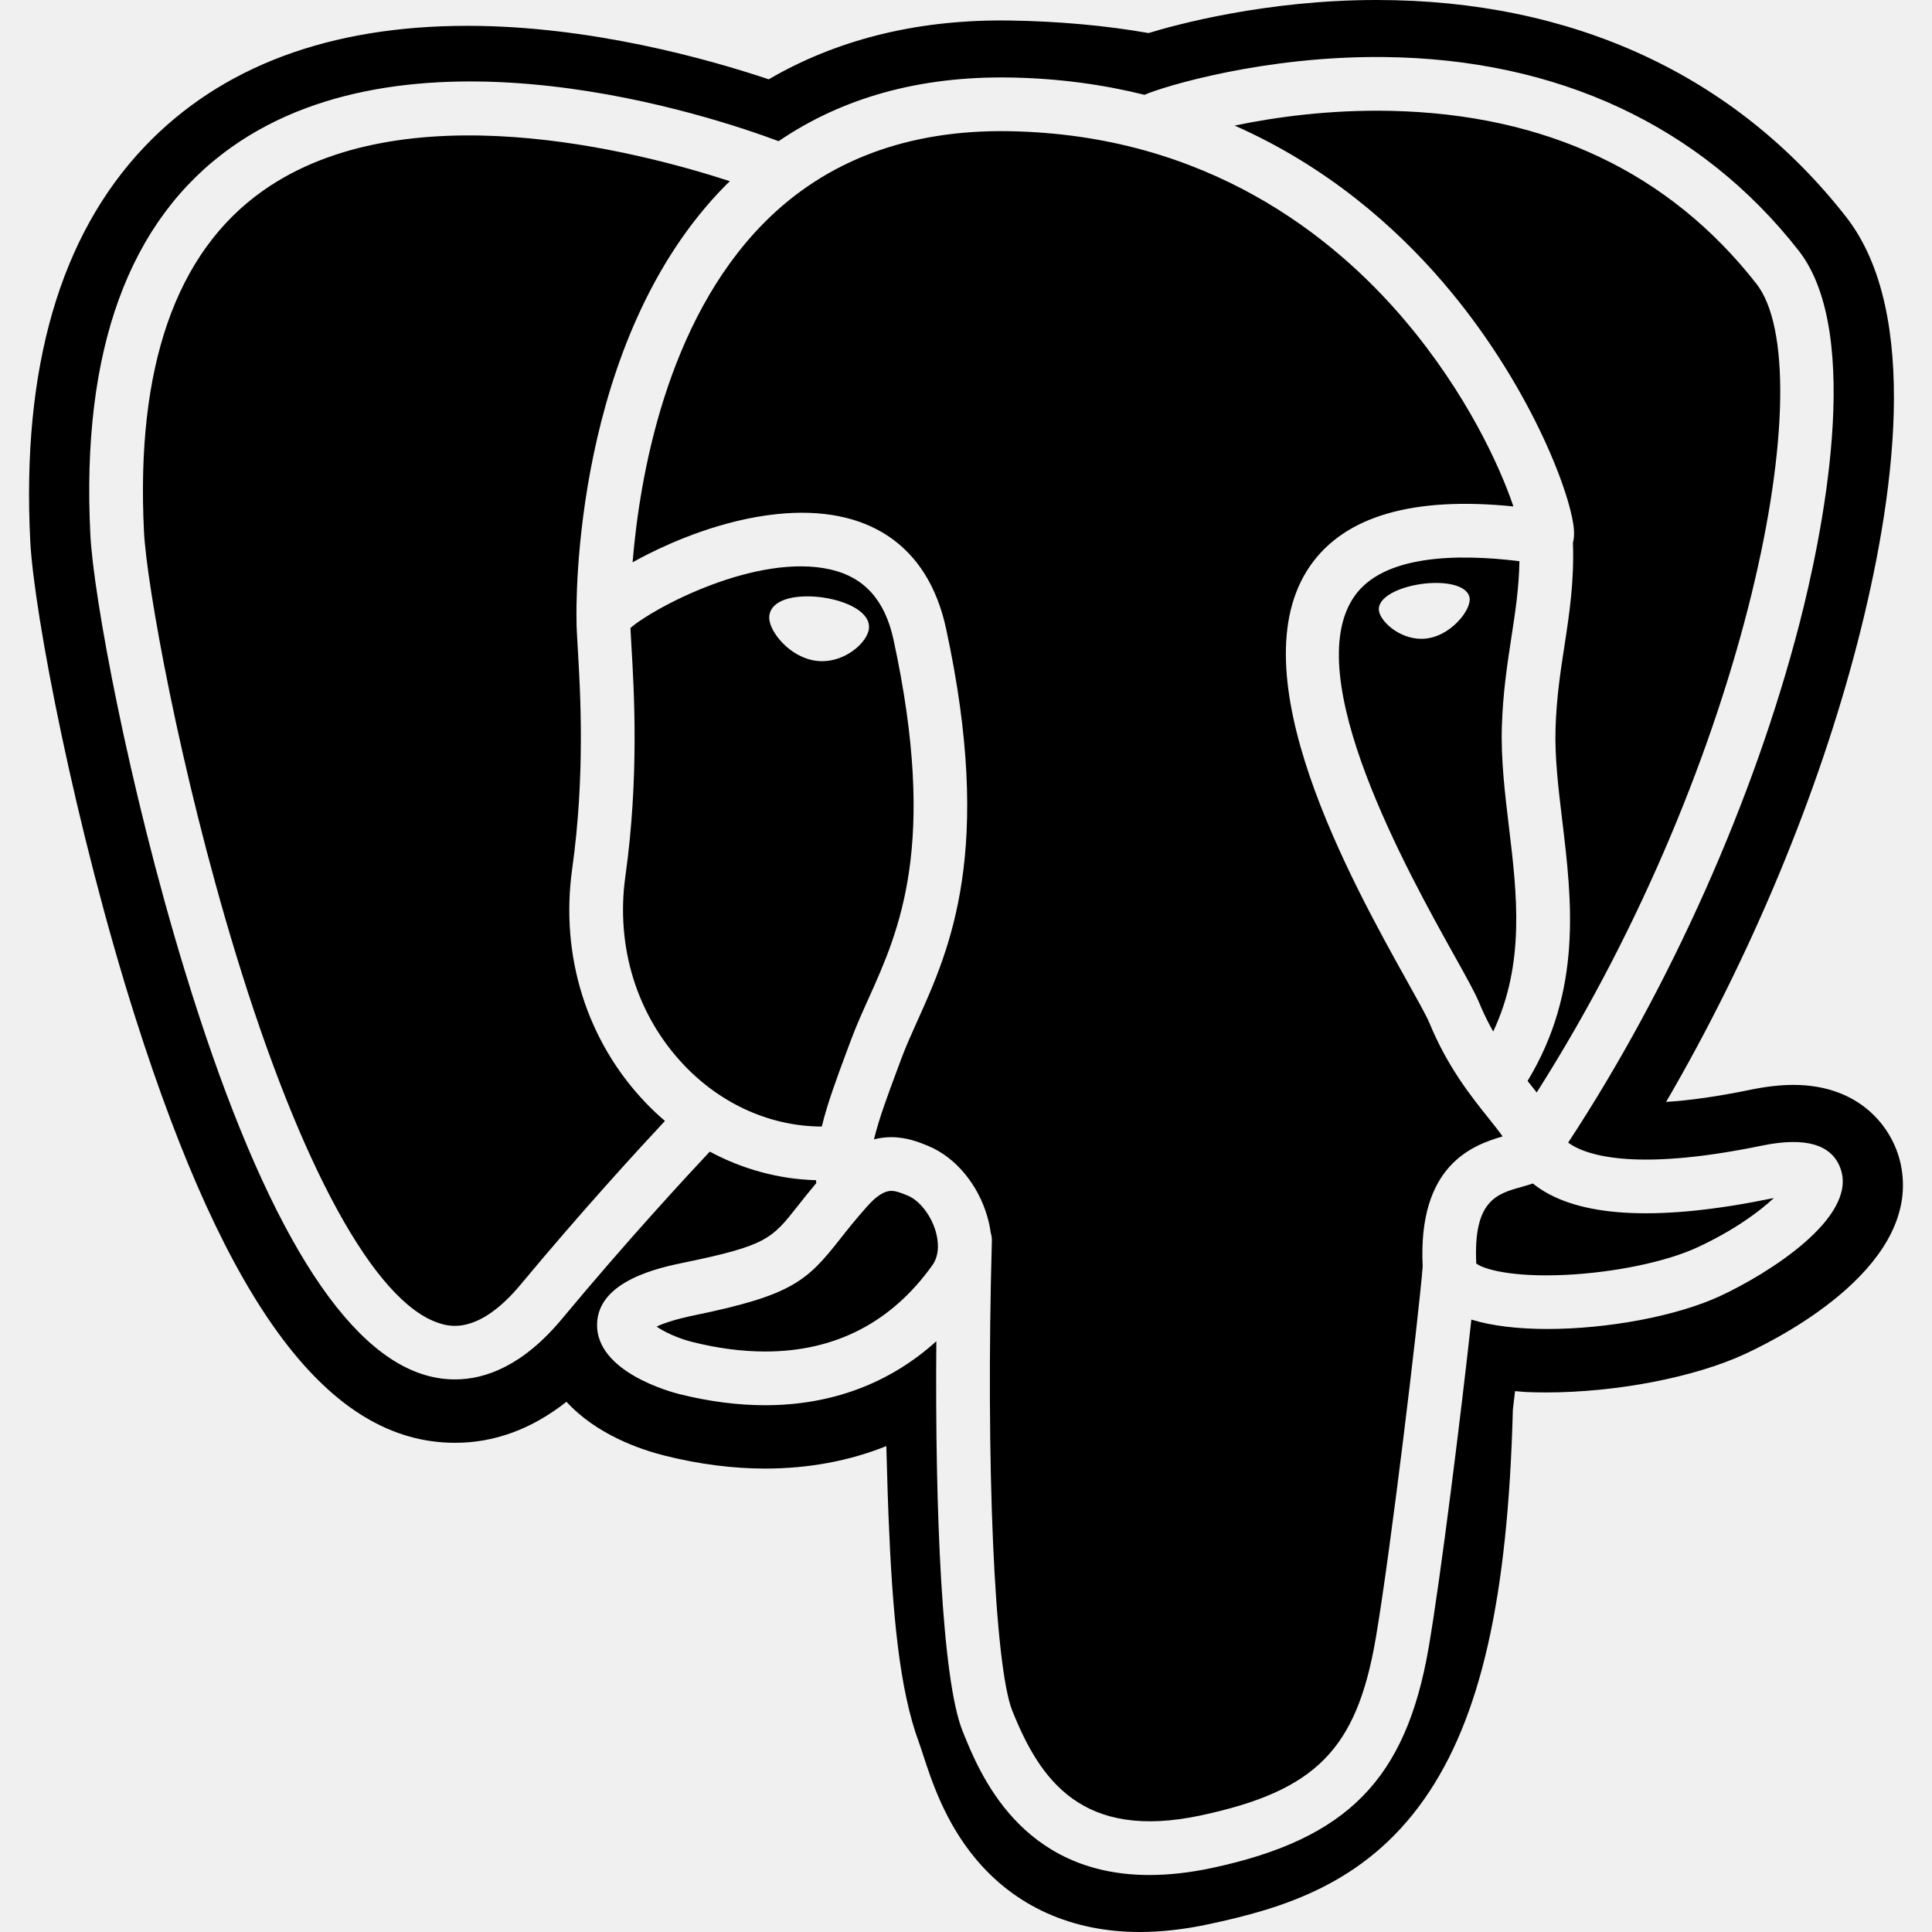
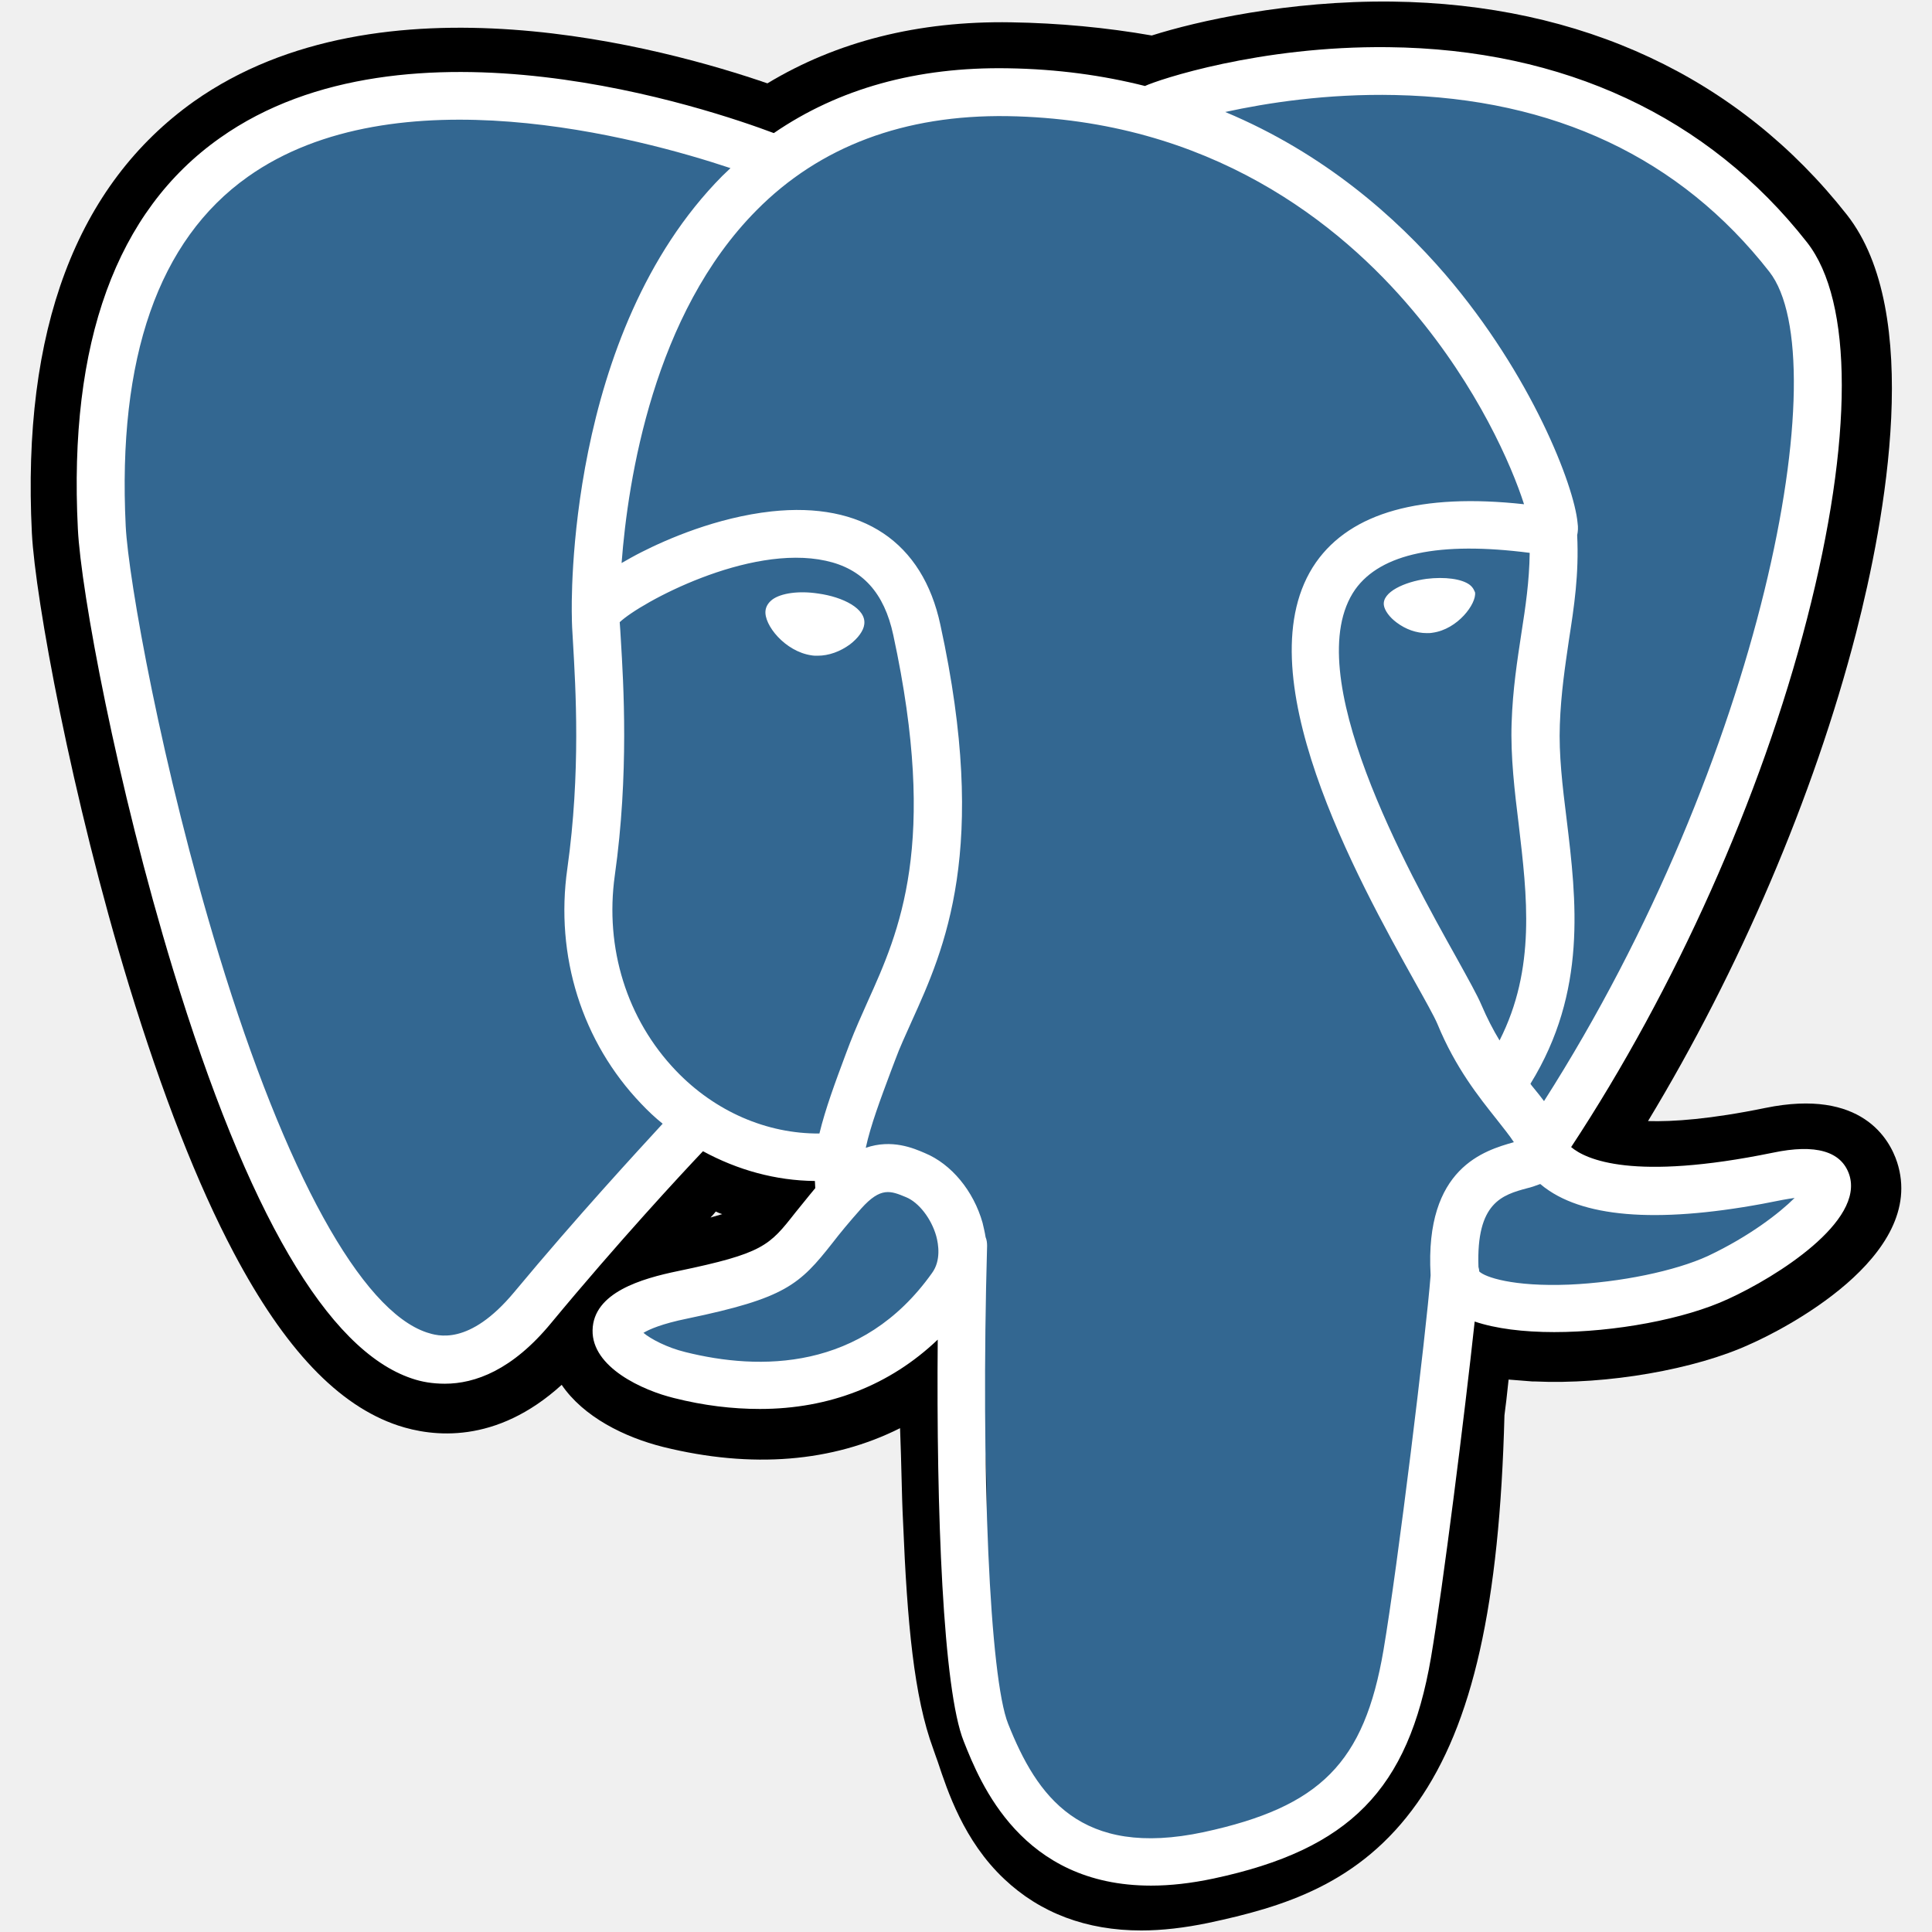
<svg xmlns="http://www.w3.org/2000/svg" xml:space="preserve" viewBox="0 0 800 800">
-   <path d="M625.854 263.788c1.61-10.429 3.12-20.415 3.31-31.415-26.27-3.233-56.417-2.499-68.32 14.516-23.156 33.093 22.07 114.192 41.38 148.824 4.964 8.897 8.55 15.325 10.199 19.33a110.912 110.912 0 0 0 5.879 12.098c13.287-28.267 9.858-56.91 6.517-84.734-1.655-13.775-3.372-28.02-2.923-41.72.446-14.081 2.234-25.682 3.958-36.9zm-22.126-6.438c-2.134 2.248-6.643 6.148-12.794 7.001-.79.11-1.598.166-2.4.166-9.068 0-16.892-7.076-17.542-11.663-.745-5.535 8.285-9.744 17.605-11.042a43.93 43.93 0 0 1 6.011-.428c8.054 0 13.39 2.39 13.926 6.231.346 2.485-1.536 6.305-4.806 9.735zM511.216 51.992c16.596-3.438 39.29-6.646 64.701-6.088 64.384 1.424 115.305 25.51 151.363 71.585 27.66 35.34-2.79 196.15-90.957 334.878a387.386 387.386 0 0 0-2.671-3.366 334.247 334.247 0 0 0-1.118-1.4c22.784-37.624 18.325-74.844 14.361-107.848-1.63-13.545-3.164-26.339-2.773-38.353.406-12.743 2.09-23.663 3.72-34.228 2.001-13.014 4.04-26.481 3.474-42.356.423-1.664.594-3.63.371-5.968-1.432-15.23-18.818-60.789-54.248-102.034-19.375-22.555-47.638-47.795-86.223-64.822ZM267.44 456.707a109.678 109.678 0 0 0 7.896 7.45c-10.877 11.645-34.517 37.403-59.677 67.67-17.804 21.408-30.1 17.315-34.144 15.963-26.345-8.79-56.914-64.473-83.865-152.779-23.32-76.402-36.952-153.229-38.028-174.776-3.406-68.133 13.109-115.62 49.09-141.137 58.552-41.528 154.83-16.67 193.514-4.062-.558.546-1.135 1.06-1.683 1.615-63.481 64.113-61.975 173.65-61.817 180.342-.01 2.582.208 6.237.505 11.27 1.092 18.42 3.125 52.71-2.306 91.544-5.044 36.084 6.076 71.4 30.515 96.9zm354.764 13.866c-12.58 3.63-35.161 12.003-33.103 53.863-1.654 20.99-13.463 119.324-19.456 154.08-7.913 45.908-24.811 63.007-72.298 73.188-49.248 10.557-66.671-14.575-78.164-43.294-7.413-18.547-11.051-102.16-8.474-194.493a10.865 10.865 0 0 0-.48-3.524 45.937 45.937 0 0 0-1.377-6.528c-3.839-13.439-13.21-24.672-24.45-29.333-3.517-1.459-8.835-3.655-15.376-3.655a28.305 28.305 0 0 0-7.136.91c2.103-8.652 5.744-18.415 9.69-28.993l1.657-4.451c1.863-5.02 4.207-10.217 6.682-15.725 13.378-29.715 31.7-70.425 11.815-162.386-7.449-34.444-32.324-51.263-70.024-47.358-22.607 2.34-43.283 11.461-53.599 16.69a171.526 171.526 0 0 0-6.17 3.28c2.845-34.655 13.676-99.408 54.405-140.545 25.622-25.88 59.747-38.661 101.367-37.974 81.9 1.345 134.42 43.375 164.063 78.4 25.542 30.184 39.37 60.586 44.891 76.983-41.494-4.22-69.74 3.975-84.049 24.434-31.139 44.507 17.03 130.886 40.18 172.401 4.243 7.612 7.913 14.181 9.062 16.979 7.533 18.268 17.296 30.467 24.43 39.37 2.181 2.73 4.296 5.381 5.914 7.681zm-234.725 39.41c.91 3.189 1.938 9.238-1.42 13.937-16.92 23.693-40.213 35.71-69.229 35.71-9.542 0-19.673-1.328-30.121-3.942-6.112-1.528-11.609-4.18-14.837-6.377 2.694-1.27 7.49-2.993 15.806-4.704 40.25-8.293 46.464-14.139 60.037-31.372 3.114-3.952 6.645-8.43 11.534-13.893 3.691-4.13 6.982-6.226 9.778-6.226 1.962 0 4.174.845 6.862 1.957 4.891 2.033 9.658 8.16 11.59 14.91zm346.545-13.81c.169-.037.341-.077.504-.106-6.164 5.766-16.703 13.493-31.662 20.441-12.858 5.968-34.366 10.444-54.806 11.404-22.575 1.049-34.068-2.525-36.77-4.736-1.263-26.08 8.448-28.806 18.723-31.693 1.609-.454 3.189-.896 4.704-1.426a39.602 39.602 0 0 0 3.12 2.279c18.144 11.977 50.507 13.265 96.187 3.837zM350.74 435.021l1.652-4.42c2.124-5.727 4.615-11.253 7.253-17.113 12.78-28.4 28.69-63.748 10.355-148.558-3.546-16.382-12.068-25.9-26.054-29.105-30.646-7.021-73.624 16.005-82.897 24.227.086 1.857.226 4.212.382 6.895 1.14 19.19 3.258 54.915-2.478 95.939-4.096 29.295 4.85 57.882 24.542 78.424 15.49 16.164 35.854 25.107 56.79 25.17 2.408-9.876 6.288-20.269 10.455-31.46zm-28.853-171.316c-1.436-1.904-3.775-5.597-3.302-8.935.67-4.89 6.557-7.825 15.746-7.825 2.037 0 4.146.152 6.275.45 9.92 1.379 20.157 6.077 19.17 13.128-.742 5.342-9.2 13.264-19.36 13.264-.887 0-1.784-.063-2.658-.186-5.874-.811-11.81-4.512-15.871-9.896zM786.98 481.764c-3.308-15.005-16.897-32.528-44.304-32.528-5.5 0-11.46.676-18.225 2.078-12.995 2.677-24.588 4.344-34.553 4.964 34.9-59.84 62.982-127.211 79.269-190.26 15.073-58.359 26.477-136.314-4.781-176.26C718.433 31.038 651.233 0 570.045 0c-45.758 0-83.128 10.223-94.444 13.683-17.844-3.112-37.054-4.856-57.115-5.182a243.147 243.147 0 0 0-3.986-.031c-36.1 0-68.45 8.199-96.179 24.37-25.252-8.455-74.002-22.147-124.778-22.147-57.113 0-102.096 16.84-133.693 50.06C24.868 97.531 8.942 152.428 12.52 223.92c1.497 29.979 18.77 119.56 43.499 197.348 38.206 120.195 80.291 176.168 132.439 176.168 16.327 0 31.821-5.714 46.102-16.992 12.523 13.647 30.7 19.809 40.695 22.31 14.181 3.55 28.163 5.348 41.561 5.348 17.906 0 34.768-3.126 50.194-9.3.1 3.353.192 6.53.27 9.396.184 6.516.36 12.906.602 18.882 1.628 40.628 4.407 72.24 12.664 94.53.435 1.17 1.016 2.956 1.648 4.888 3.609 11.064 9.062 27.771 21.606 42.94C420.337 789.431 443.903 800 471.941 800c8.955 0 18.547-1.079 28.516-3.22 30.134-6.454 64.367-16.318 89.267-51.769 23.344-33.24 34.668-82.974 36.719-161.265l.903-7.704 4.344.355c2.753.125 5.6.182 8.467.182 29.232 0 61.625-6.27 82.54-15.981 17.377-8.072 73.388-37.6 64.283-78.834zm-74.742 54.912c-17.983 8.347-46.64 13.626-71.482 13.626-11.915 0-22.933-1.224-31.497-3.888-4.055 37.27-12.675 106.768-17.694 135.892-9.396 54.458-33.664 79.16-89.556 91.147-9.516 2.033-18.167 2.943-26.023 2.95-53.561.005-70.51-42.391-77.447-59.732-8.474-21.191-11.419-90.728-10.823-161.3-19.228 17.402-43.334 26.503-70.885 26.503-11.36 0-23.308-1.547-35.515-4.603-3.53-.885-34.497-9.195-34.084-28.993.375-18.116 26.228-23.447 35.96-25.454 34.214-7.048 36.424-9.85 47.054-23.346a345.57 345.57 0 0 1 7.755-9.58c-.035-.404-.08-.801-.104-1.205-15.342-.412-30.339-4.503-43.992-11.83-9.235 9.832-34.301 36.891-61.143 69.184-16.161 19.43-31.693 25.14-44.363 25.14-5.167.006-9.856-.946-13.923-2.306-34.727-11.579-67.735-67.895-98.098-167.374-23.07-75.58-37.686-154.5-38.968-180.159-3.816-76.253 15.862-130.225 58.483-160.423 76.311-54.065 199.62-12.548 226.52-2.469 26.521-18.082 58.54-26.95 95.663-26.367 20.227.332 38.798 2.934 55.836 7.17 8.095-3.552 49.853-16.184 99.222-15.64 71.854.763 131.214 28.481 171.659 80.162 27.292 34.88 9.283 119.79.264 154.676-18.741 72.565-53.484 150.334-95.718 214.682 6.39 4.698 25.86 12.465 80.185 1.25 18.298-3.777 29.313-.442 32.734 9.902 6.611 19.989-29.824 43.012-50.02 52.385z" />
+   <path d="M785.543 481.222c-3.12-9.518-14.666-30.582-54.454-22.468-22.78 4.68-38.382 5.773-48.68 5.46 37.759-62.41 68.652-134.34 86.127-202.056 12.17-47.276 27.93-132.78-3.744-173.191C720.012 32.017 654.948 1.59 576.309.655c-42.907-.468-80.666 8.113-99.39 14.042-18.723-3.276-38.382-5.148-58.354-5.46-38.383-.625-72.085 7.957-100.794 25.276-42.128-14.51-159.93-47.276-237.475 7.49C31.615 76.64 8.99 136.711 13.204 220.81c1.404 26.993 16.383 109.22 40.255 187.39 13.73 44.78 28.241 82.07 43.376 110.624 21.064 39.787 43.22 63.191 68.028 71.46 14.199 4.681 40.411 7.958 67.716-16.85 9.05 13.262 25.901 21.687 42.128 25.744 36.667 9.05 70.057 6.241 97.986-7.801.312 7.49.468 14.822.624 20.44.156 6.24.312 12.482.624 18.41 1.716 41.972 4.525 72.398 12.482 93.93.468 1.248 1.092 3.276 1.872 5.305 4.057 12.17 10.766 32.766 27.461 48.525 14.98 14.198 34.17 21.375 56.795 21.375 8.737 0 17.943-1.092 27.773-3.12 30.737-6.553 62.723-15.915 86.595-49.773 22.937-32.61 34.015-82.071 36.043-160.397.312-2.185.468-4.213.78-6.241.312-2.809.624-5.773.936-8.582l9.83.78h.936c29.958 1.405 66.624-4.993 89.248-15.446 12.483-5.461 73.646-36.043 60.851-75.362m-486.496 21.532c-1.56.468-3.12.936-4.837 1.404.78-.78 1.56-1.716 2.185-2.496.936.468 1.716.78 2.652 1.092" />
+   <path d="M471.9 312.3c-58.4 12-62.4-7.8-62.4-7.8C471.2 213 497 96.8 474.7 68.4 413.9-9.1 308.8 27.6 307 28.6l-.6.1c-11.5-2.3-24.5-3.8-39-4.1-26.4-.4-46.5 6.9-61.7 18.5 0 0-187.5-77.2-178.7 97.1 1.8 37.1 53.1 280.7 114.3 207.1 22.3-26.9 44-49.7 44-49.7 10.7 7.1 23.6 10.8 37 9.5l1-.9c-.3 3.4-.2 6.6.4 10.5-15.8 17.6-11.1 20.7-42.6 27.2-31.9 6.5-13.2 18.3-.9 21.3 14.8 3.7 49.2 9 72.3-23.5l-.9 3.7c6.2 5 10.5 32.2 9.8 56.9s-1.2 41.6 3.7 54.9 9.7 43 51.1 34.2c34.6-7.4 52.5-26.6 55.1-58.8 1.7-22.8 5.8-19.4 6-39.8l3.3-9.7c3.7-30.9.6-40.9 21.9-36.2l5.2.4c15.7.7 36.2-2.5 48.3-8.2 26.1-11.9 41.4-32 15.9-26.8" style="fill:#336791" transform="translate(.565 .655)scale(1.56028)" />
+   <path d="M490.4 311.3c-2.1-6.2-8.9-8.2-20.3-5.8-37.1 7.6-49.6 1.8-53.5-1.5 27.6-41.9 50.4-92.8 62.6-140.2 12.3-47.7 12.3-84.2 0-99.9-26.2-33.4-64.6-51.3-111.1-51.8-34.3-.4-61.2 8.7-64.6 10.3-11.1-2.8-23.2-4.5-36.4-4.7-24.1-.4-44.9 5.4-62.1 17.2-16.5-6.2-97.3-33.9-147 1.3-27.5 19.4-40.2 54.3-37.7 103.7.8 16.6 10.3 67.9 25.3 117.1 19.7 64.5 41 100.9 63.3 108.4 2.6.9 5.5 1.4 8.8 1.4 8 0 17.9-3.6 28.2-16.1 17.9-21.6 34.6-39.6 40.3-45.6 9.2 5 19.3 7.8 29.7 7.9 0 .6.1 1.3.1 1.9-2.1 2.5-3.8 4.7-5.3 6.5-6.9 8.8-8.5 10.8-31.1 15.5-9.7 2-22.5 5.7-22.7 15.7-.2 9.9 13.4 16 21.6 18 7.9 2 15.5 2.9 22.8 2.9 18.4 0 34.5-6.3 47.2-18.4-.4 45.7 1.4 92.9 6.9 106.6 4.4 11.1 15.3 38.3 49.7 38.3 5.1 0 10.6-.6 16.7-1.9 36-7.7 51.6-23.6 57.6-58.6 3.2-18.8 9-65.1 11.6-89.2 5.6 1.9 13 2.8 21.1 2.8 16 0 34.6-3.4 46.2-8.8 12.9-5.9 36.2-20.6 32.1-33m-84.8-165c-.1 7.5-1.1 14.3-2.2 21.3-1.1 7.3-2.3 14.8-2.6 23.9-.3 8.8.8 18.1 1.9 27 2.2 18.8 4.6 38.1-5.1 57.2-1.7-2.8-3.3-5.9-4.8-9.4-1.1-2.6-3.4-6.7-6.6-12.5-12.7-22.7-42.3-75.8-26.9-97.8 6.8-9.5 22.3-12.8 46.3-9.7M369.9 24.8c42.2.9 75.7 16.7 99.3 46.9 18.2 23.3-1.8 129.2-59.8 220.1-.8-1.1-1.7-2.2-2.6-3.3-.3-.4-.7-.8-1-1.3 15.1-24.5 12.2-48.7 9.6-70.2-1.1-8.8-2.1-17.2-1.8-25.1.3-8.4 1.4-15.5 2.4-22.4 1.4-9 2.7-17.5 2.2-27.9.2-.9.3-2 .1-3.3-.9-9.8-12.2-39.2-35.1-65.9-13-15.1-32.1-32.1-58.4-43.1 11-2.4 26.9-4.9 45.1-4.5M136.1 342.5c-12 14.4-20.4 11.6-23.2 10.7-17.4-5.8-37.5-42.3-55.1-100-15.2-49.8-24.1-99.9-24.8-114-2.2-44.7 8.7-75.9 32.4-92.7 39.2-27.8 103.8-10.4 128.1-2.3-.7.7-1.5 1.4-2.2 2.1-41.5 41.9-40 113.8-39.9 116.9 0 1.6.1 3.8.3 6.8.7 12.1 2.1 34.5-1.5 60.1-3.3 23.2 3.9 46 19.6 62.4 1.8 1.9 3.7 3.7 5.7 5.3-6.7 7.3-22.6 24.5-39.4 44.7m42.9-58.8c-13-13.6-18.9-32.5-16.2-51.8 3.8-26.9 2.3-51 1.6-62.6-.1-1.8-.2-3.4-.3-4.6 5.5-5.2 34.2-20.8 54.7-16.3 9.7 2.1 15.5 8.5 17.9 19.7 12 55.5 1.6 78.7-6.8 97.3-1.7 3.8-3.3 7.4-4.7 11l-1.1 2.9c-2.8 7.5-5.4 14.5-7 21.1-13.9.1-27.7-5.8-38.1-16.7m2.5 74.7c-4.9-1.2-9.2-3.5-11.1-5.1 1.5-.9 4.8-2.4 11.7-3.8 25.9-5.4 29.7-8.9 38.5-20.1 2-2.6 4.4-5.5 7.6-9.1 5.2-5.8 7.8-4.7 11.9-3 3.4 1.4 6.7 5.7 8 10.3.6 2.2 1.3 6.5-1.1 9.8-18.6 26.2-45.9 25.9-65.5 21m185.3 79.1c-5.1 29.9-16.7 41.6-47.7 48.3-32.8 7-44.3-9.6-51.9-28.7-4.9-12.2-7.3-66.7-5.6-126.9 0-.8-.1-1.6-.4-2.3-.2-1.3-.5-2.5-.8-3.8-2.4-8.5-8.3-15.6-15.3-18.5-3-1.3-8.8-3.8-15.7-1.4 1.3-6 3.9-12.9 6.7-20.4l1.1-2.9c1.2-3.3 2.8-6.7 4.4-10.3 8.7-19.2 20.6-45.6 7.6-105.2-4.7-22-20.7-32.7-44.8-30.1-14.6 1.6-27.8 7.4-34.5 10.8-2 1-3.7 2-5.3 2.9 1.7-22.3 8.5-66.1 35.8-93.6 16.8-17 39.3-25.4 66.6-25 53.8.9 88.2 28.5 107.6 51.6 17.2 20.4 26.2 41.1 29.5 51.4-27.4-3-45.9 2.2-55.2 15.4-19.9 28.5 11.2 84.4 26.2 111.3 2.8 5 5.2 9.3 6 11.2 4.8 11.7 11.1 19.5 15.7 25.3 1.8 2.3 3.5 4.4 4.6 6.1-7.7 2.2-23.7 6.7-22.1 35.2v.2c-1.2 15.4-8.7 77-12.5 99.4m86.1-104.6c-8.7 4-23.2 7-36.8 7.6-15 .6-22.4-2-23.9-3.5 0-.4-.1-.8-.2-1.2-.6-17.1 6.3-19.1 13-20.9.9-.2 2.1-.6 3.4-1.1q1.05.9 2.4 1.8c11.6 7.7 32.4 8.5 62 2.4 1.2-.2 2.2-.4 3.1-.5-4 4-12 10.2-23 15.4M229 165.3c.6-4.2-5.7-7.3-12.2-8.2-5.2-.8-9.9-.1-12.2 1.6-1.3 1-1.7 2.1-1.8 2.9-.5 3.8 5.2 10.9 12.2 11.9.5.1 1.1.1 1.6.1 3 0 6-1.1 8.6-3 2.1-1.6 3.6-3.6 3.8-5.3m160.7-10.5c-2.1-1.6-6.6-2.2-11.5-1.6-5.8.8-11.8 3.5-11.3 7 .2 1.4 1.5 3.2 3.4 4.6 2.4 1.8 5.2 2.8 8 2.8.5 0 1 0 1.5-.1 6.7-.9 11.7-7.7 11.3-10.7-.2-.4-.4-1.2-1.4-2" style="fill:#fff" transform="translate(.565 .655)scale(1.56028)" />
</svg>
